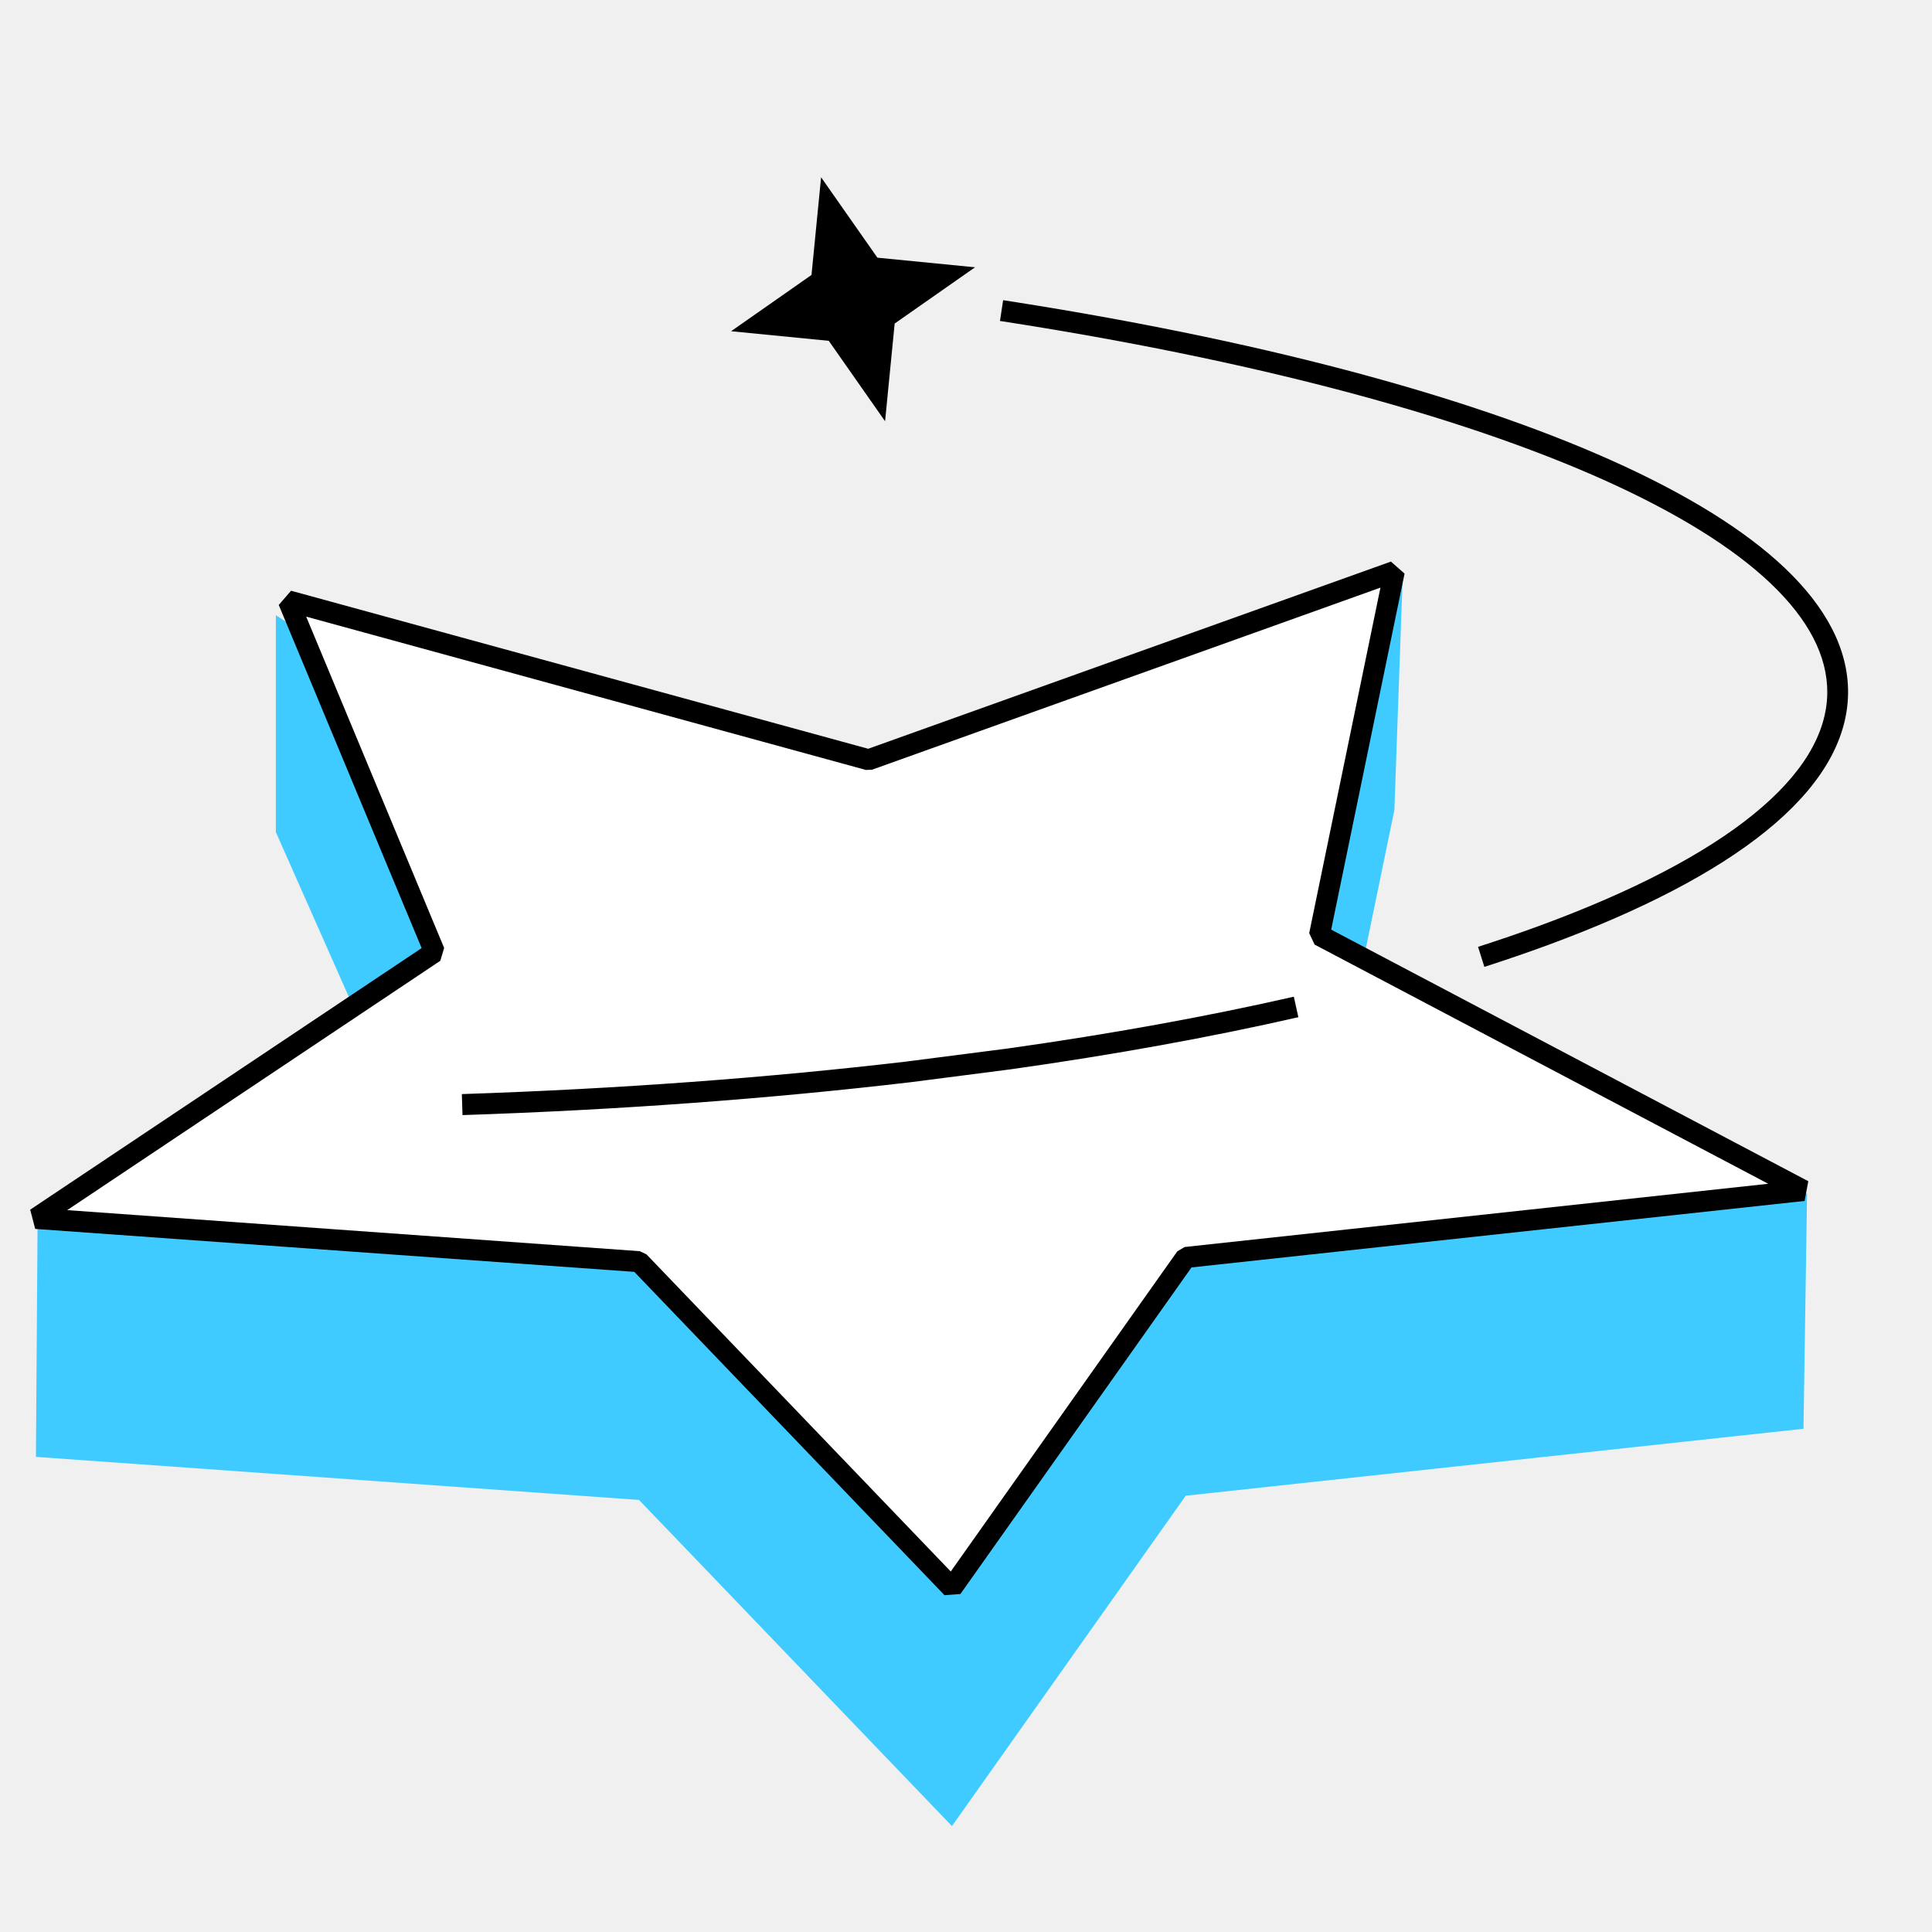
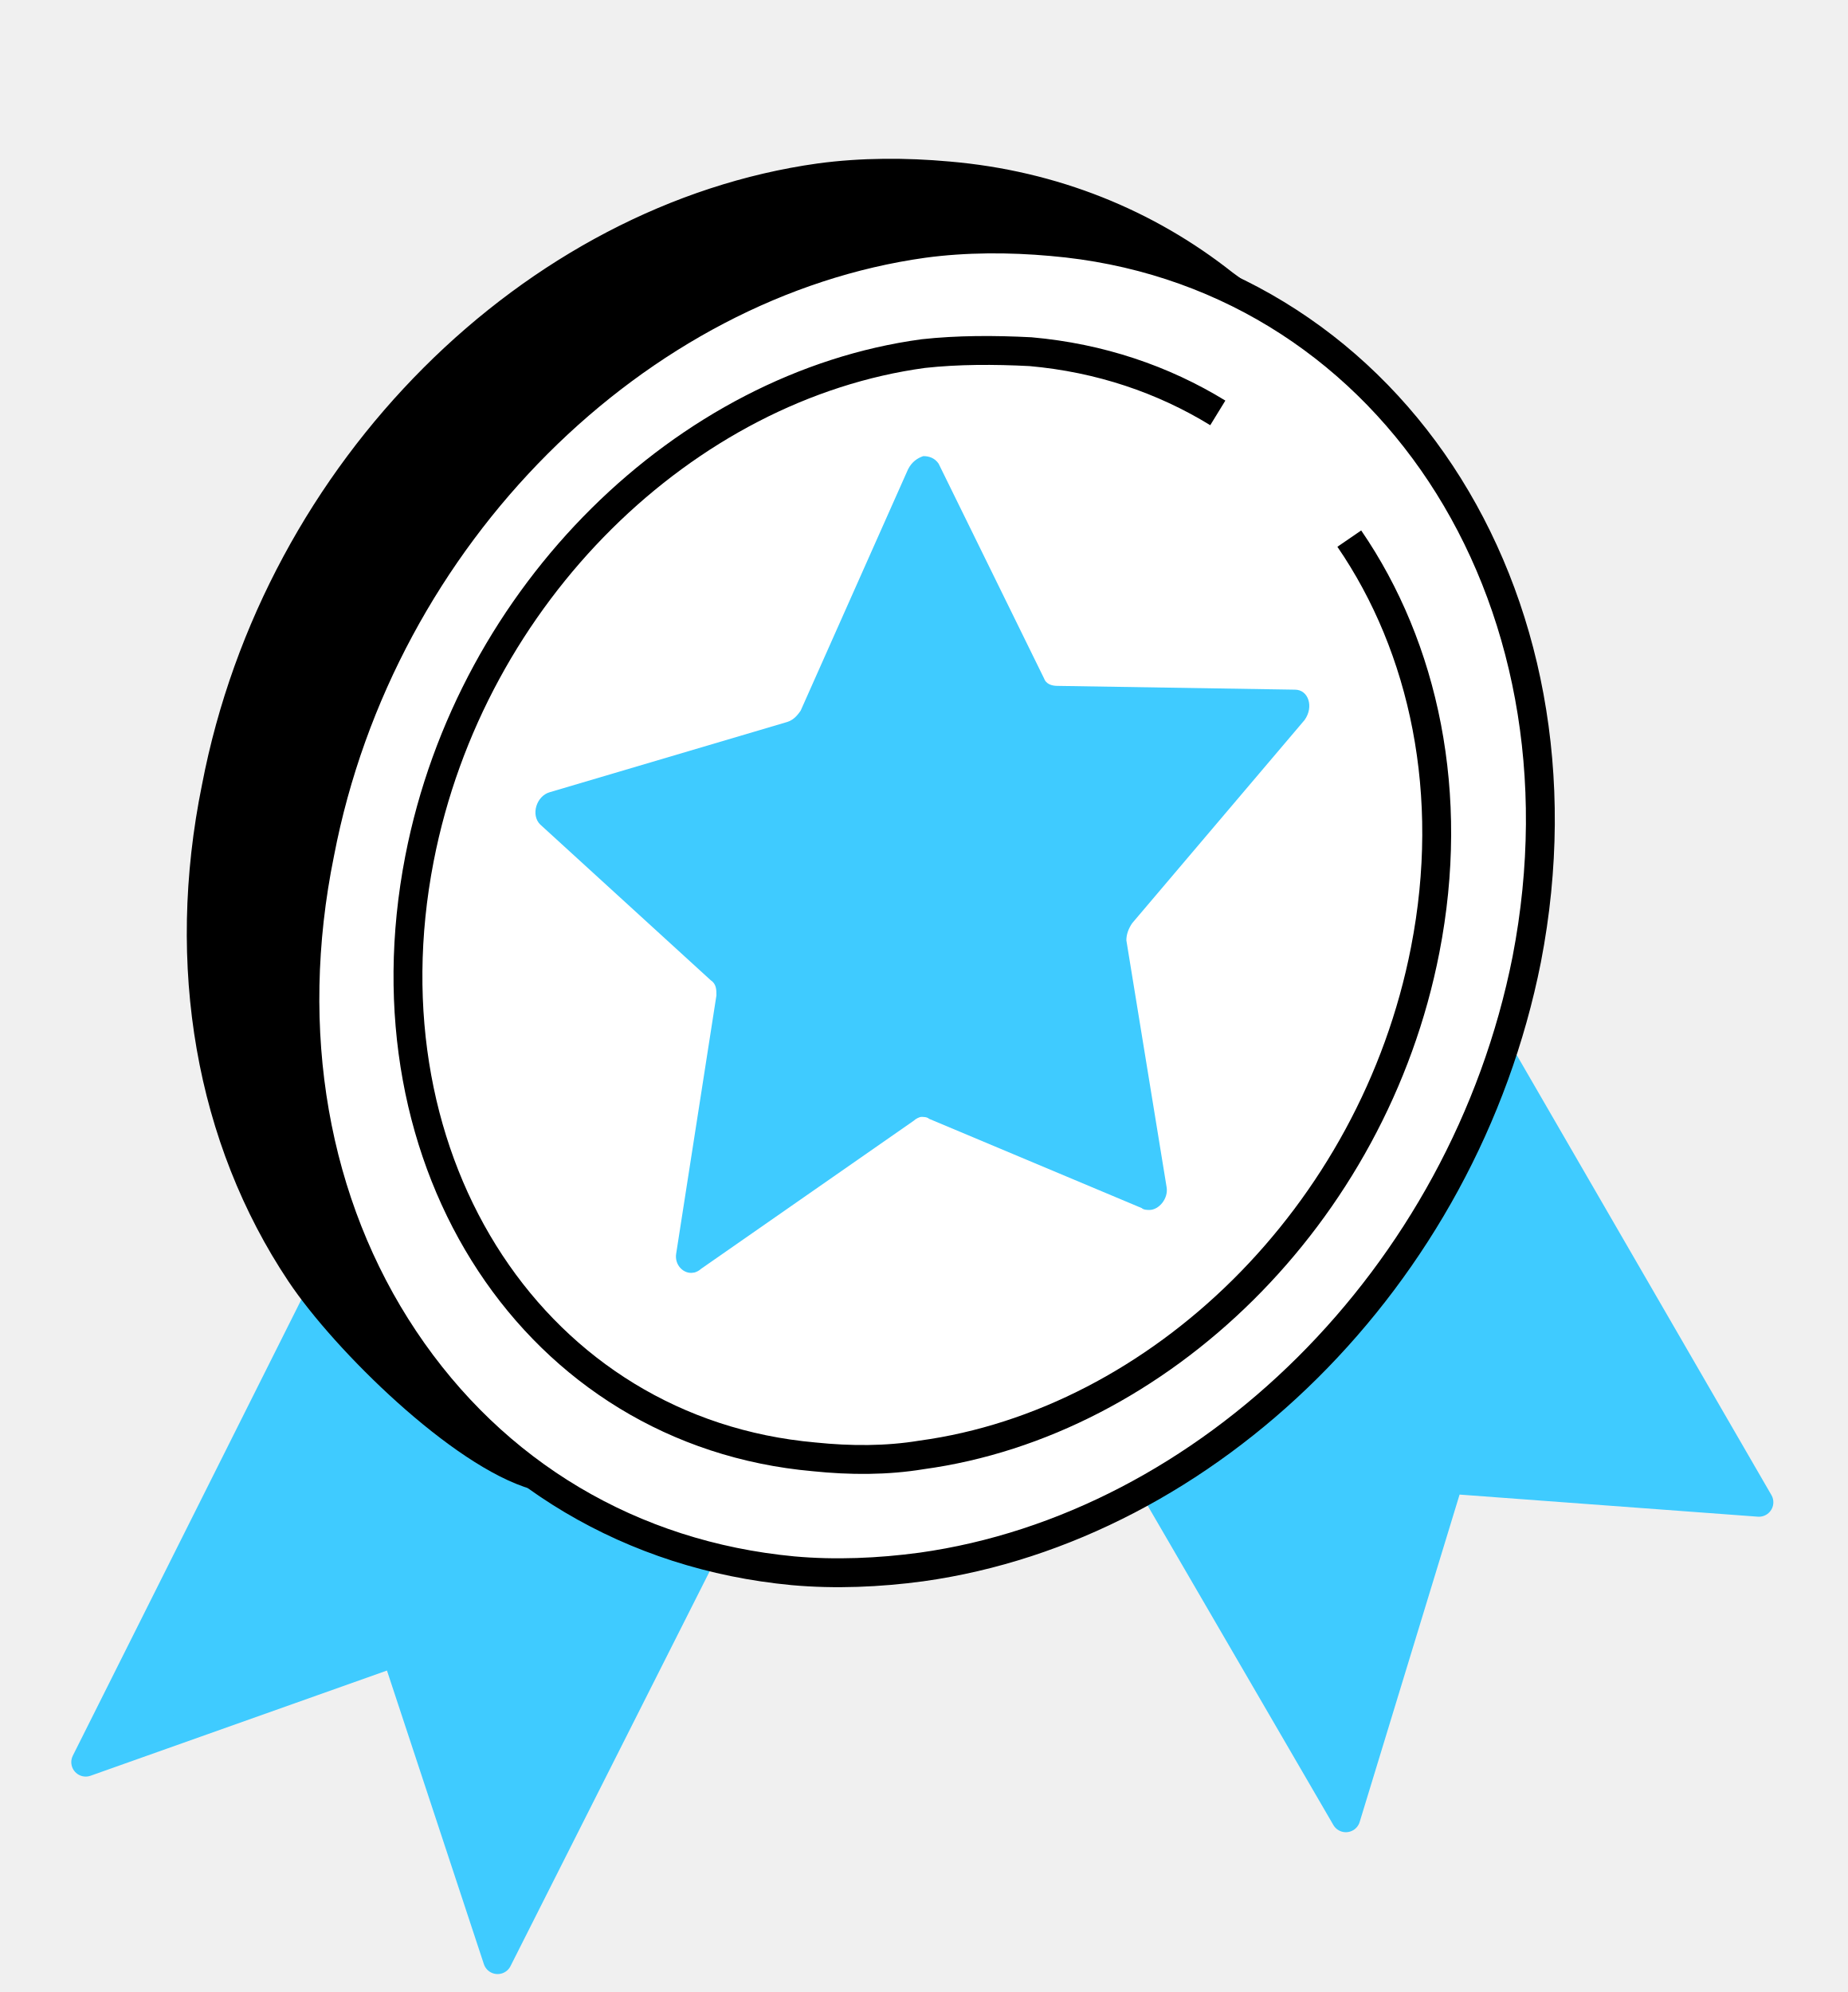
- <svg xmlns="http://www.w3.org/2000/svg" width="64" height="64" viewBox="0 0 64 64" fill="none">
-   <path fill-rule="evenodd" clip-rule="evenodd" d="M21.168 49.687L31.535 60.492L39.279 49.548L59.743 47.33L59.861 39.541L43.707 38.881L46.191 26.83L46.463 19.182L28.773 33.061L9.138 20.38V27.564L14.395 39.437L1.246 40.39L1.19 48.261L21.168 49.687Z" fill="#3FCBFF" />
-   <path fill-rule="evenodd" clip-rule="evenodd" d="M21.168 41.794L31.535 52.6L39.279 41.655L59.743 39.437L43.707 30.982L46.191 18.931L37.482 22.05L35.305 22.829L33.128 23.609L30.951 24.389L28.773 25.169L9.552 19.905L14.395 31.538L1.19 40.362L21.168 41.794Z" fill="white" />
-   <path fill-rule="evenodd" clip-rule="evenodd" d="M46.076 18.603L46.528 19.002L44.097 30.795L59.902 39.129L59.78 39.783L39.47 41.985L31.815 52.803L31.288 52.843L21.012 42.132L1.166 40.709L1 40.072L13.967 31.407L9.234 20.04L9.642 19.569L28.76 24.804L46.076 18.603ZM45.729 19.466L28.888 25.497L28.683 25.505L10.143 20.427L14.713 31.403L14.585 31.828L2.226 40.087L21.192 41.447L21.415 41.552L31.495 52.058L38.999 41.453L39.243 41.309L58.575 39.214L43.547 31.29L43.369 30.911L45.729 19.466Z" fill="black" />
-   <path fill-rule="evenodd" clip-rule="evenodd" d="M58.658 19.329C59.919 20.53 60.54 21.744 60.531 22.949C60.519 24.307 59.704 25.664 58.077 26.983C56.454 28.299 54.069 29.536 51.034 30.654C50.373 30.897 49.682 31.134 48.963 31.365L49.171 32.029C49.9 31.795 50.599 31.555 51.27 31.308C54.339 30.178 56.803 28.909 58.508 27.526C60.211 26.146 61.205 24.613 61.22 22.955C61.231 21.485 60.47 20.098 59.13 18.822C57.789 17.547 55.839 16.352 53.391 15.255C48.492 13.06 41.523 11.226 33.23 9.944L33.126 10.632C41.389 11.909 48.291 13.732 53.112 15.891C55.523 16.972 57.396 18.128 58.658 19.329ZM33.39 34.732C33.389 34.732 33.389 34.732 33.388 34.732L30.065 35.16C30.065 35.161 30.064 35.161 30.064 35.161C25.465 35.701 20.505 36.071 15.299 36.243L15.321 36.939C20.546 36.767 25.525 36.395 30.145 35.852L30.149 35.852L33.483 35.422C36.906 34.94 40.099 34.36 43.01 33.696L42.859 33.017C39.969 33.676 36.796 34.252 33.39 34.732Z" fill="black" />
-   <path d="M27.2 5.873L26.882 9.108L24.219 10.972L27.454 11.29L29.319 13.954L29.637 10.718L32.3 8.854L29.065 8.536L27.2 5.873Z" fill="black" />
+ <svg xmlns="http://www.w3.org/2000/svg" width="64" height="69" viewBox="0 0 64 69" fill="none">
+   <path d="M12.722 41.569C13.054 42.161 13.386 42.753 13.784 43.345C16.57 47.62 20.75 50.383 25.594 51.304L17.234 67.879L13.717 57.223L2.969 61.038L12.722 41.569Z" fill="#3FCBFF" stroke="#3FCBFF" stroke-linejoin="round" />
+   <path d="M7.488 27.271C6.227 33.454 7.289 39.439 10.407 44.109C11.963 46.438 15.979 50.374 18.566 51.109L16.551 49.456C15.61 48.545 14.755 47.52 13.997 46.385C10.879 41.715 9.817 35.73 11.078 29.547C13.201 18.497 22.092 9.815 31.978 8.434C33.437 8.236 34.963 8.236 36.423 8.368C38.686 8.561 40.788 9.146 42.687 10.057L42.381 9.833C39.739 7.744 36.497 6.405 32.833 6.092C31.374 5.96 29.848 5.96 28.388 6.157C18.502 7.539 9.611 16.221 7.488 27.271Z" fill="black" stroke="black" />
+   <path d="M51.183 35.214L60.919 52.037L50.19 51.242L46.613 62.965L38.334 48.725C43.765 46.076 48.468 41.241 51.183 35.214Z" fill="#3FCBFF" stroke="#3FCBFF" stroke-linejoin="round" />
+   <path d="M36.423 8.368C47.968 9.354 55.333 20.536 52.878 33.23C50.688 44.28 41.798 52.897 31.912 54.278C30.452 54.475 28.926 54.541 27.466 54.409C21.893 53.883 17.116 51.055 13.998 46.385C10.879 41.715 9.818 35.73 11.078 29.547C13.201 18.497 22.092 9.815 31.978 8.433C33.438 8.236 34.964 8.236 36.423 8.368Z" fill="white" stroke="black" />
+   <path d="M42.178 14.302C40.285 13.141 38.099 12.396 35.693 12.182C34.432 12.117 33.172 12.117 31.977 12.248C23.75 13.366 16.319 20.536 14.528 29.744C12.471 40.334 18.575 49.608 28.195 50.463C29.456 50.594 30.717 50.594 31.911 50.397C40.138 49.279 47.569 42.109 49.361 32.901C50.413 27.518 49.33 22.444 46.732 18.657" stroke="black" />
+   <path d="M31.979 15.799C32.178 15.799 32.377 15.865 32.509 16.062L36.158 23.495C36.225 23.692 36.424 23.758 36.623 23.758L44.85 23.889C45.315 23.889 45.514 24.481 45.182 24.942L39.211 31.98C39.078 32.177 39.011 32.374 39.011 32.571L40.405 41.122C40.471 41.517 40.139 41.911 39.808 41.911C39.741 41.911 39.609 41.911 39.542 41.846L32.178 38.754C32.111 38.688 31.979 38.688 31.912 38.688C31.846 38.688 31.713 38.754 31.647 38.82L24.282 43.95C24.216 44.016 24.083 44.082 24.017 44.082C23.685 44.148 23.353 43.819 23.419 43.424L24.813 34.479C24.813 34.282 24.813 34.084 24.614 33.953L18.709 28.559C18.377 28.23 18.576 27.573 19.04 27.441L27.268 25.007C27.467 24.942 27.599 24.81 27.732 24.613L31.448 16.259C31.58 15.996 31.779 15.865 31.979 15.799Z" fill="#3FCBFF" />
</svg>
